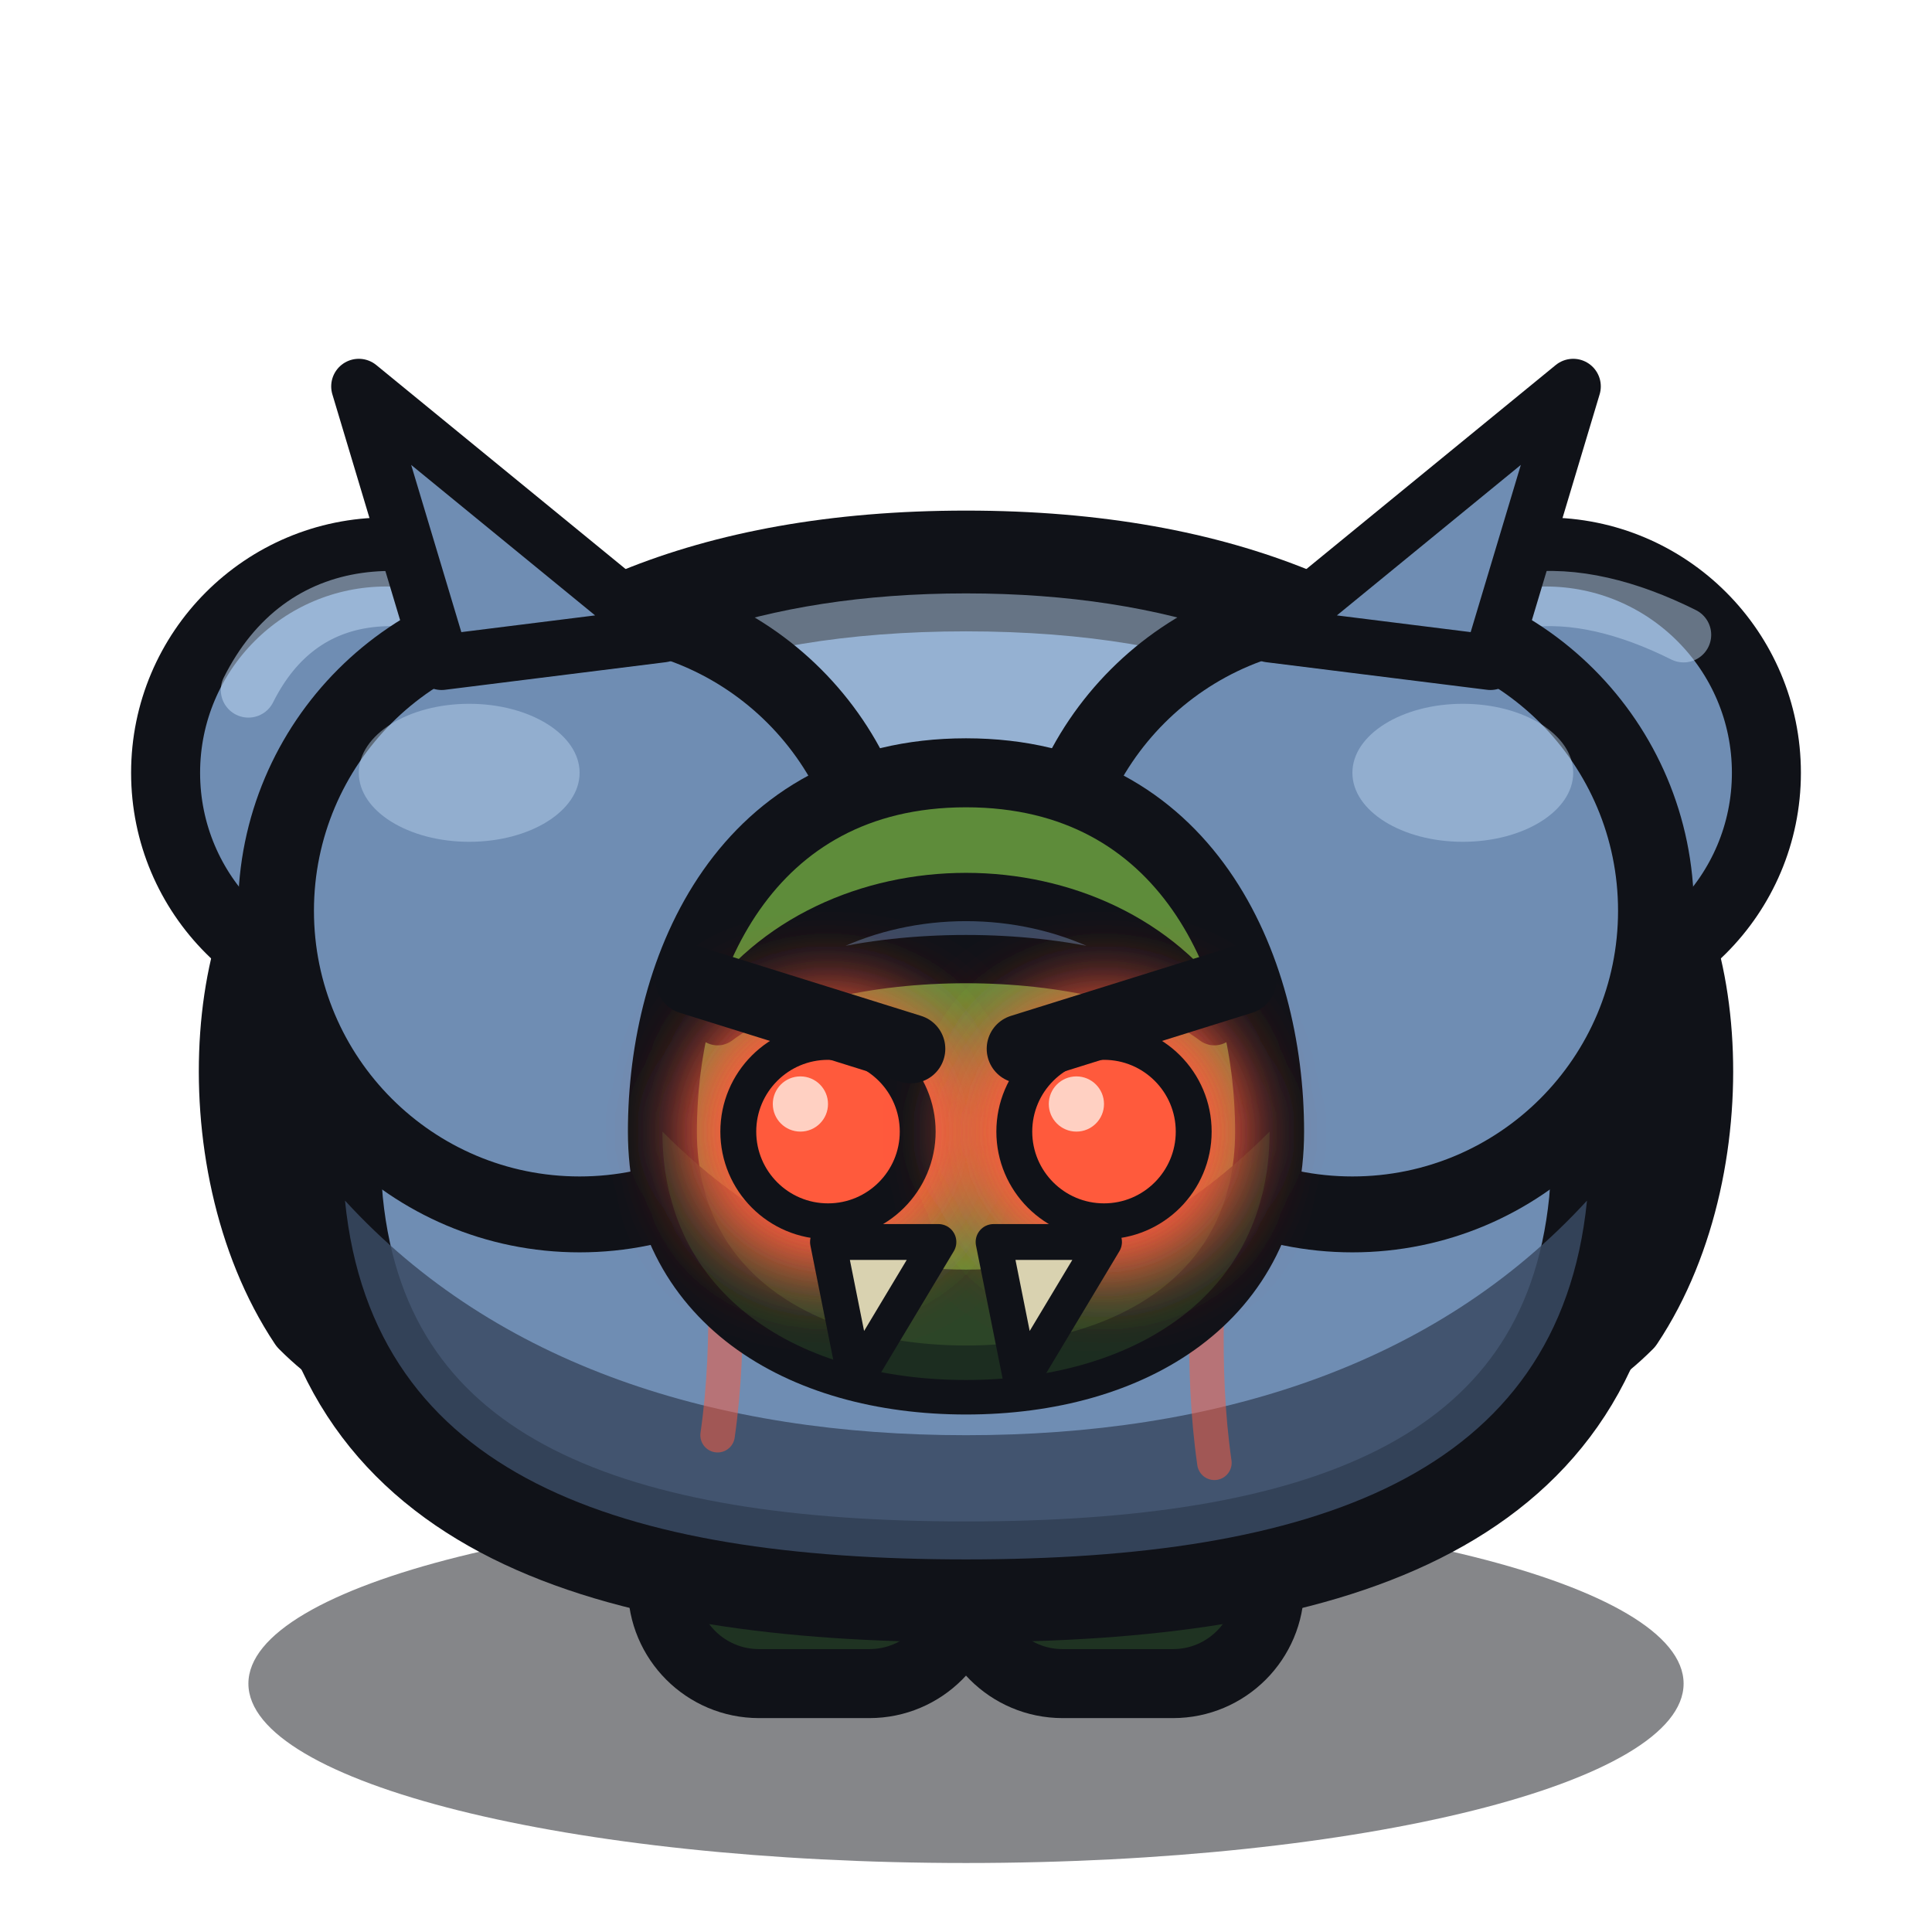
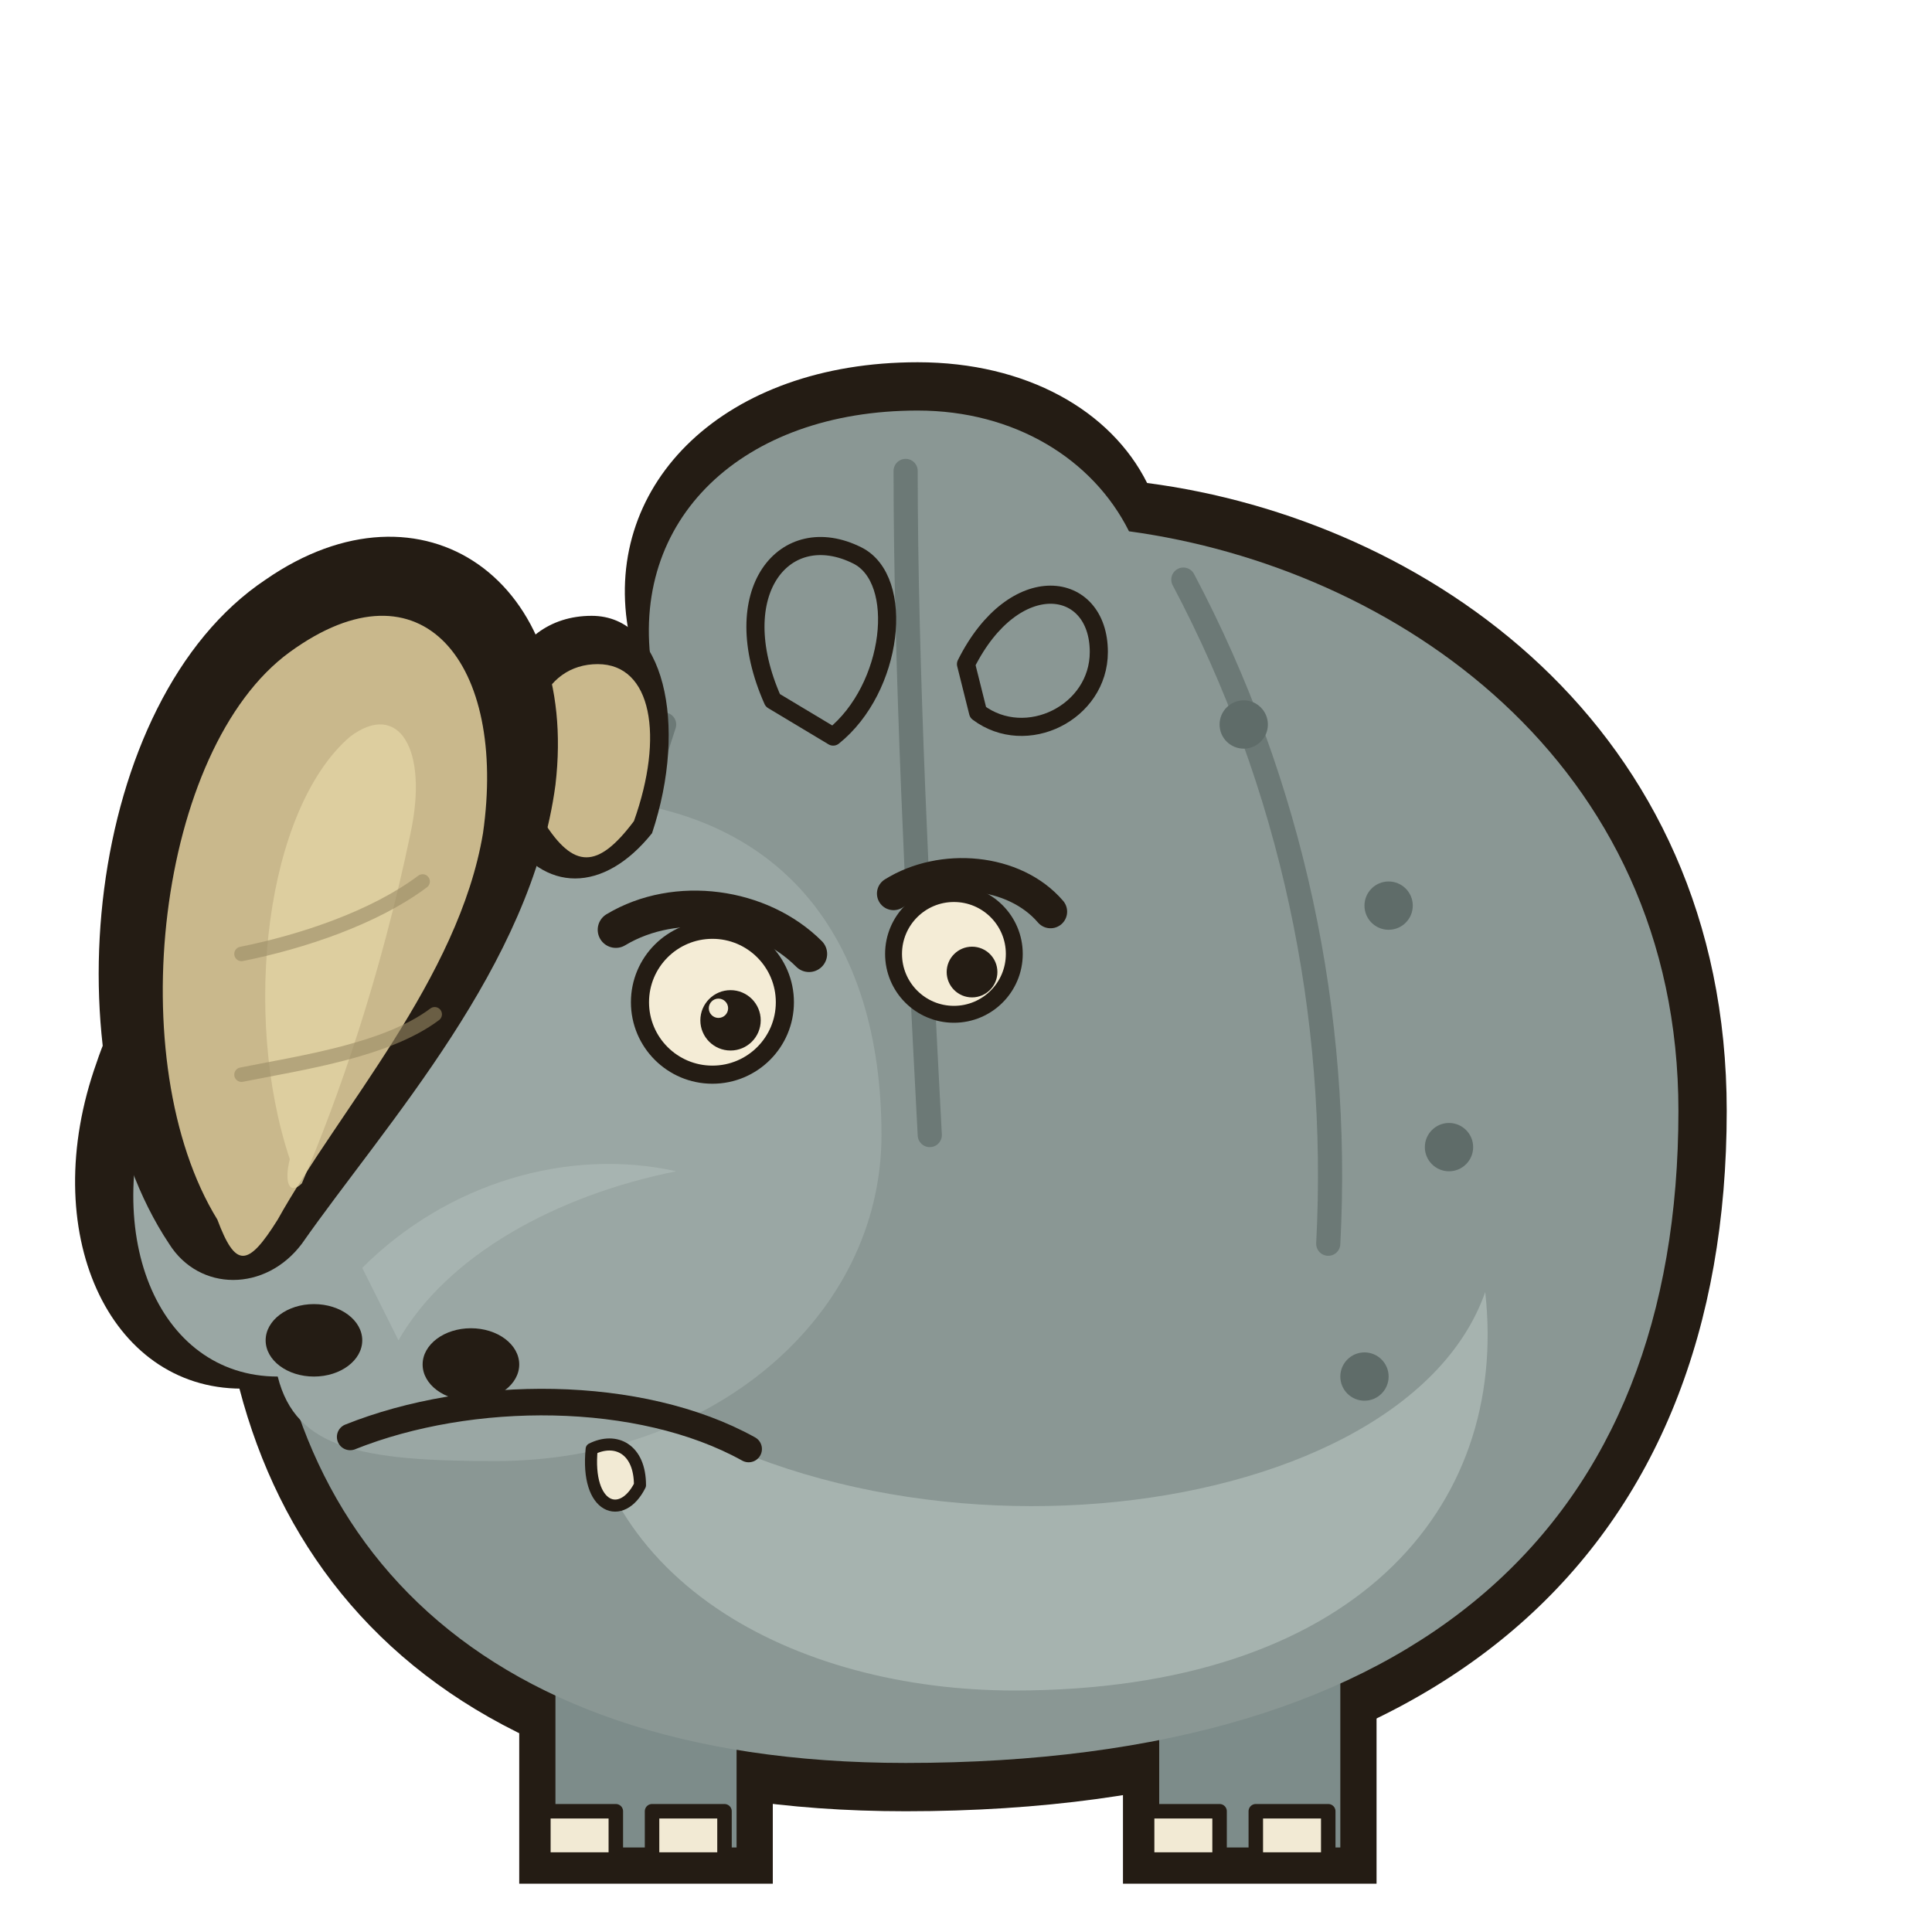
- <svg xmlns="http://www.w3.org/2000/svg" width="140" height="140" viewBox="0 0 140 140">
+ <svg xmlns="http://www.w3.org/2000/svg" viewBox="0 0 320 320" width="320" height="320">
  <defs>
-     <filter id="mg_menace" x="-70%" y="-70%" width="240%" height="240%">
-       <feGaussianBlur stdDeviation="3" result="b" />
-       <feMerge>
-         <feMergeNode in="b" />
-         <feMergeNode in="b" />
-       </feMerge>
-     </filter>
+     <radialGradient id="vig" cx="50%" cy="46%" r="62%">
+       <stop offset="58%" stop-color="#efe2c0" stop-opacity="0" />
+       <stop offset="100%" stop-color="#6b5a36" stop-opacity="0.45" />
+     </radialGradient>
+     <radialGradient id="paper" cx="38%" cy="30%" r="82%">
+       <stop offset="0%" stop-color="#f3e8c8" />
+       <stop offset="100%" stop-color="#e4d4ad" />
+     </radialGradient>
  </defs>
-   <ellipse cx="70" cy="122" rx="52" ry="13" fill="#0b0d14" opacity="0.5" />
-   <g stroke="#101218" stroke-width="5" stroke-linejoin="round" fill="#1f3322">
-     <rect x="48" y="106" width="22" height="16" rx="7" />
-     <rect x="70" y="106" width="22" height="16" rx="7" />
-   </g>
-   <path d="M24 60 C16 64 14 84 22 96 C30 104 40 102 42 92 L40 66 C38 58 30 56 24 60 Z" fill="#3a4a63" stroke="#101218" stroke-width="5" stroke-linejoin="round" />
-   <path d="M116 60 C124 64 126 84 118 96 C110 104 100 102 98 92 L100 66 C102 58 110 56 116 60 Z" fill="#3a4a63" stroke="#101218" stroke-width="5" stroke-linejoin="round" />
-   <circle cx="28" cy="56" r="16" fill="#6f8db3" stroke="#101218" stroke-width="5" />
-   <circle cx="112" cy="56" r="16" fill="#6f8db3" stroke="#101218" stroke-width="5" />
-   <path d="M18 50 C22 42 30 42 38 46" fill="none" stroke="#bcd6f2" stroke-width="4" opacity="0.55" stroke-linecap="round" />
-   <path d="M102 50 C106 42 114 42 122 46" fill="none" stroke="#bcd6f2" stroke-width="4" opacity="0.5" stroke-linecap="round" />
-   <g stroke="#ff5a3c" stroke-width="2.5" opacity="0.7" stroke-linecap="round">
-     <path d="M20 60 L34 60" />
-     <path d="M106 60 L120 60" />
-   </g>
-   <path d="M70 40 C108 40 120 64 118 88 C116 110 96 116 70 116 C44 116 24 110 22 88 C20 64 32 40 70 40 Z" fill="#1f3322" stroke="#101218" stroke-width="6" stroke-linejoin="round" />
-   <path d="M70 43 C106 43 117 64 115 87 C113 107 95 113 70 113 C45 113 27 107 25 87 C23 64 34 43 70 43 Z" fill="#6f8db3" stroke="#101218" stroke-width="5.5" stroke-linejoin="round" />
-   <path d="M115 87 C113 107 95 113 70 113 C45 113 27 107 25 87 C36 99 52 104 70 104 C88 104 104 99 115 87 Z" fill="#3a4a63" opacity="0.85" />
-   <path d="M70 43 C100 43 112 60 110 75 C96 60 84 54 70 54 C56 54 44 60 30 75 C28 60 40 43 70 43 Z" fill="#bcd6f2" opacity="0.5" />
-   <path d="M40 68 C52 62 62 60 70 60 C78 60 88 62 100 68 C88 74 52 74 40 68 Z" fill="#3a4a63" stroke="#101218" stroke-width="4" stroke-linejoin="round" />
-   <path d="M40 68 C52 73 88 73 100 68" fill="none" stroke="#5e8c3a" stroke-width="3.5" opacity="0.7" stroke-linecap="round" />
-   <g stroke="#ff5a3c" stroke-width="2.5" opacity="0.5" stroke-linecap="round">
-     <path d="M52 62 C50 76 54 90 52 104" />
-     <path d="M88 64 C90 78 86 92 88 106" />
-   </g>
-   <g stroke="#101218" stroke-width="5.5" stroke-linejoin="round">
-     <circle cx="42" cy="66" r="22" fill="#6f8db3" />
-     <circle cx="98" cy="66" r="22" fill="#6f8db3" />
-   </g>
-   <g fill="#6f8db3" stroke="#101218" stroke-width="4" stroke-linejoin="round">
-     <path d="M32 48 L26 28 L48 46 Z" />
-     <path d="M108 48 L114 28 L92 46 Z" />
-   </g>
-   <ellipse cx="34" cy="56" rx="8" ry="5" fill="#bcd6f2" opacity="0.45" />
-   <ellipse cx="106" cy="56" rx="8" ry="5" fill="#bcd6f2" opacity="0.45" />
-   <path d="M70 56 C86 56 92 70 92 82 C92 94 82 100 70 100 C58 100 48 94 48 82 C48 70 54 56 70 56 Z" fill="#5e8c3a" stroke="#101218" stroke-width="5" stroke-linejoin="round" />
-   <path d="M92 82 C92 94 82 100 70 100 C58 100 48 94 48 82 C55 89 62 92 70 92 C78 92 85 89 92 82 Z" fill="#1f3322" opacity="0.8" />
-   <path d="M52 74 C60 62 80 62 88 74 C80 68 60 68 52 74 Z" fill="#3a4a63" stroke="#101218" stroke-width="3.5" stroke-linejoin="round" />
-   <g>
-     <circle cx="60" cy="82" r="9" fill="#ff5a3c" filter="url(#mg_menace)" />
-     <circle cx="60" cy="82" r="6.5" fill="#ff5a3c" stroke="#101218" stroke-width="2.6" />
-     <circle cx="58" cy="80" r="2" fill="#ffd0c2" />
-     <circle cx="80" cy="82" r="9" fill="#ff5a3c" filter="url(#mg_menace)" />
-     <circle cx="80" cy="82" r="6.5" fill="#ff5a3c" stroke="#101218" stroke-width="2.6" />
-     <circle cx="78" cy="80" r="2" fill="#ffd0c2" />
-   </g>
-   <g stroke="#101218" stroke-width="5" stroke-linecap="round">
-     <line x1="50" y1="71" x2="66" y2="76" />
-     <line x1="90" y1="71" x2="74" y2="76" />
-   </g>
-   <g fill="#d9d2b0" stroke="#101218" stroke-width="2.6" stroke-linejoin="round">
-     <path d="M60 90 L62 100 L68 90 Z" />
-     <path d="M72 90 L74 100 L80 90 Z" />
+   <g stroke-linejoin="round" stroke-linecap="round">
+     <g fill="#241c14">
+       <path d="M150 300 C70 300 36 256 36 200 C36 150 60 116 104 104                C100 80 120 60 152 60 C170 60 184 68 190 80                C236 86 286 120 286 184 C286 256 240 300 150 300 Z" />
+       <path d="M40 230 C18 230 6 204 16 176 C24 152 50 128 92 124                C132 124 152 152 152 188 C152 224 122 250 82 250                C58 250 44 244 40 230 Z" />
+       <path d="M86 280 L86 312 L128 312 L128 280 Z" />
+       <path d="M186 280 L186 312 L228 312 L228 280 Z" />
+     </g>
+     <g fill="#7d8c8a">
+       <path d="M92 276 L92 306 L122 306 L122 276 Z" />
+       <path d="M192 276 L192 306 L222 306 L222 276 Z" />
+     </g>
+     <g fill="#f2ead4" stroke="#241c14" stroke-width="2.4">
+       <path d="M90 300 h12 v8 h-12 Z" />
+       <path d="M108 300 h12 v8 h-12 Z" />
+       <path d="M190 300 h12 v8 h-12 Z" />
+       <path d="M208 300 h12 v8 h-12 Z" />
+     </g>
+     <path d="M150 292 C76 292 44 252 44 200 C44 152 67 122 108 111              C104 86 123 68 152 68 C168 68 181 76 187 88              C231 94 278 126 278 184 C278 252 236 292 150 292 Z" fill="#8a9794" />
+     <path d="M96 224 C96 262 132 280 168 280 C224 280 250 250 246 214              C232 254 140 264 96 224 Z" fill="#a6b3af" />
+     <g fill="none" stroke="#5f6c69" stroke-width="4" opacity="0.7">
+       <path d="M150 78 C150 110 152 150 154 188" />
+       <path d="M196 96 C214 130 222 168 220 206" />
+       <path d="M110 120 C100 150 98 186 104 220" />
+     </g>
+     <g fill="#5f6c69">
+       <circle cx="206" cy="120" r="4" />
+       <circle cx="230" cy="150" r="4" />
+       <circle cx="240" cy="190" r="4" />
+       <circle cx="226" cy="228" r="4" />
+     </g>
+     <path d="M46 228 C26 228 16 204 26 178 C34 156 58 136 92 132              C130 132 146 156 146 188 C146 218 118 242 82 242              C60 242 49 240 46 228 Z" fill="#9aa7a4" />
+     <path d="M60 210 C74 196 94 190 112 194 C92 198 74 208 66 222 Z" fill="#b3bfbb" opacity="0.55" />
+     <path d="M128 116 C120 98 130 86 142 92 C150 96 148 114 138 122 Z" fill="#8a9794" stroke="#241c14" stroke-width="3" />
+     <path d="M160 110 C168 94 182 96 182 108 C182 118 170 124 162 118 Z" fill="#8a9794" stroke="#241c14" stroke-width="3" />
+     <path d="M84 138 C78 118 84 102 98 102 C110 102 114 120 108 138 C100 148 90 148 84 138 Z" fill="#241c14" />
+     <path d="M90 136 C85 120 90 110 99 110 C108 110 110 122 105 136 C99 144 95 144 90 136 Z" fill="#c9b88c" />
+     <g>
+       <path d="M28 206 C8 176 14 116 44 96 C70 78 96 96 92 130                C88 160 64 186 50 206 C44 214 33 214 28 206 Z" fill="#241c14" />
+       <path d="M36 202 C20 176 26 124 48 108 C70 92 84 110 80 138                C76 162 56 184 46 202 C41 210 39 210 36 202 Z" fill="#c9b88c" />
+       <path d="M48 192 C40 168 44 134 58 122 C66 116 71 124 68 138 C63 162 56 182 50 196 C48 198 47 196 48 192 Z" fill="#e2d3a4" opacity="0.8" />
+       <path d="M40 178 C50 176 64 174 72 168" fill="none" stroke="#9a8a64" stroke-width="2.4" opacity="0.6" />
+       <path d="M40 158 C50 156 62 152 70 146" fill="none" stroke="#9a8a64" stroke-width="2.4" opacity="0.6" />
+     </g>
+     <ellipse cx="52" cy="222" rx="8" ry="6" fill="#241c14" />
+     <ellipse cx="78" cy="226" rx="8" ry="6" fill="#241c14" />
+     <circle cx="118" cy="166" r="12" fill="#f4ecd6" />
+     <circle cx="118" cy="166" r="12" fill="none" stroke="#241c14" stroke-width="3" />
+     <circle cx="121" cy="169" r="5" fill="#241c14" />
+     <circle cx="119" cy="167" r="1.6" fill="#f4ecd6" />
+     <circle cx="158" cy="158" r="10" fill="#f4ecd6" />
+     <circle cx="158" cy="158" r="10" fill="none" stroke="#241c14" stroke-width="2.8" />
+     <circle cx="161" cy="161" r="4.2" fill="#241c14" />
+     <path d="M102 154 C112 148 126 150 134 158" fill="none" stroke="#241c14" stroke-width="6" stroke-linecap="round" />
+     <path d="M148 148 C156 143 168 144 174 151" fill="none" stroke="#241c14" stroke-width="5.5" stroke-linecap="round" />
+     <path d="M58 238 C78 230 106 230 124 240" fill="none" stroke="#241c14" stroke-width="4.4" stroke-linecap="round" />
+     <path d="M98 240 C97 250 103 252 106 246 C106 240 102 238 98 240 Z" fill="#f2ead4" stroke="#241c14" stroke-width="2" />
  </g>
</svg>
